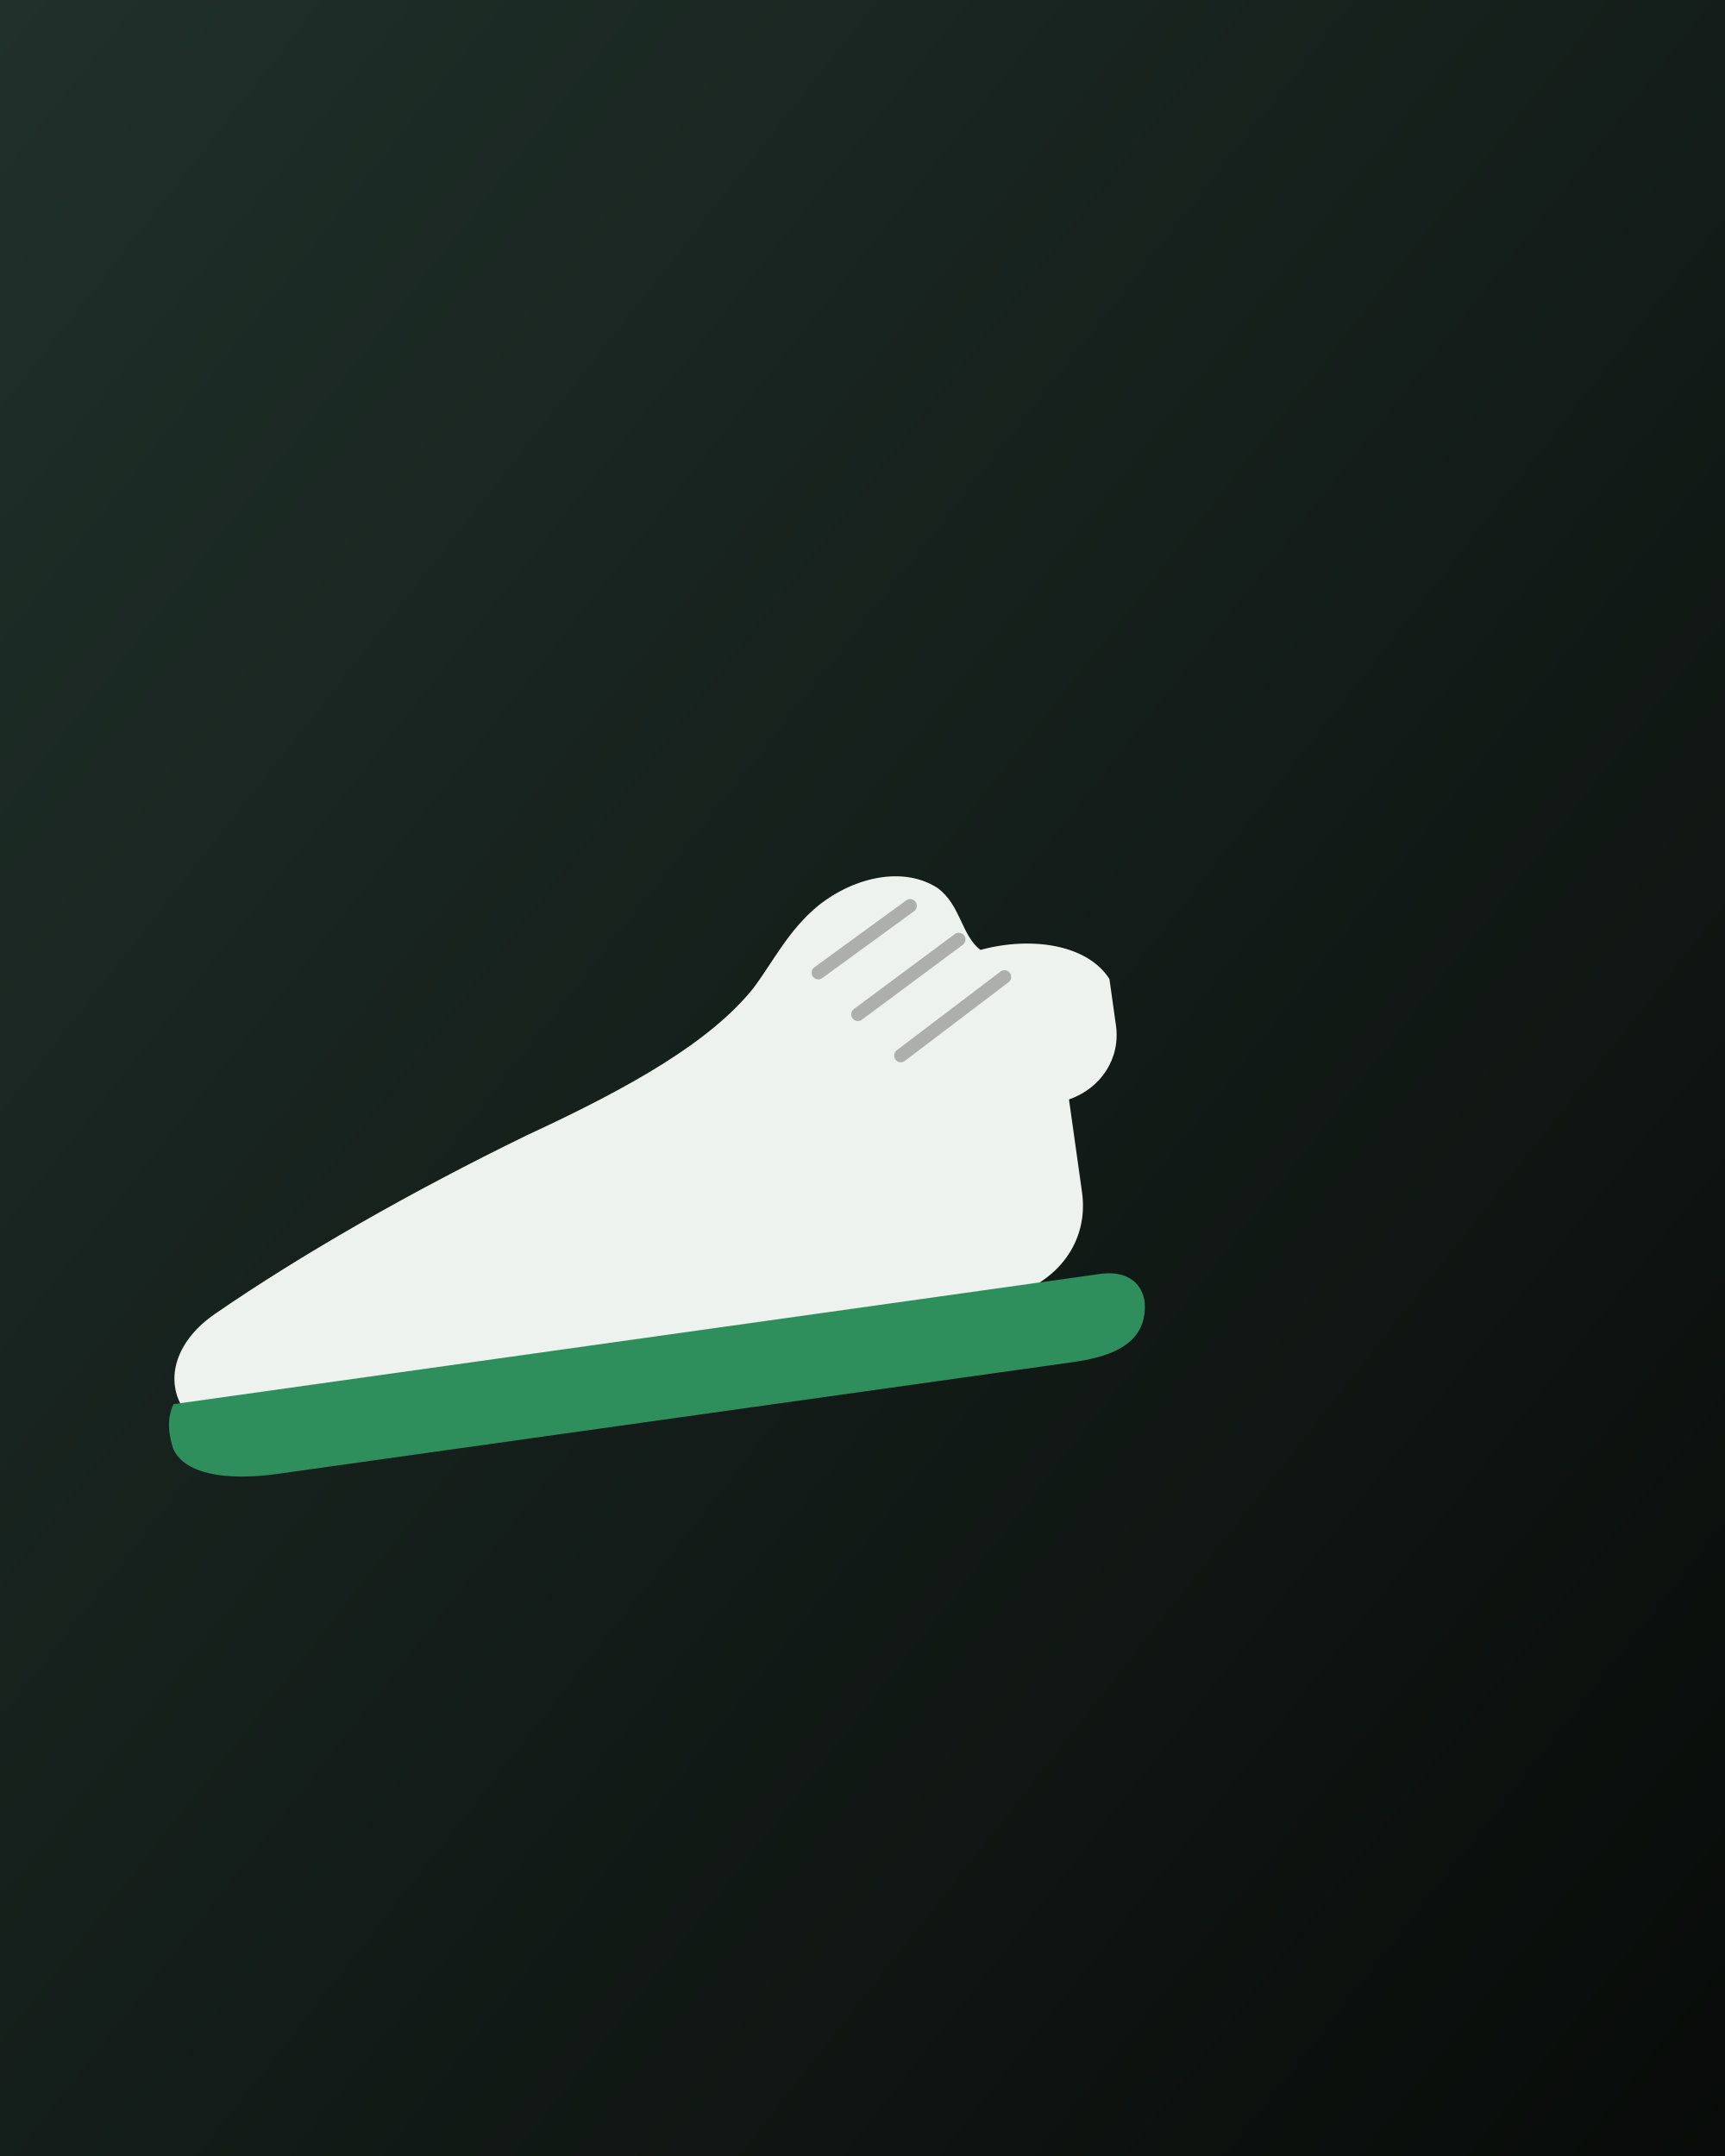
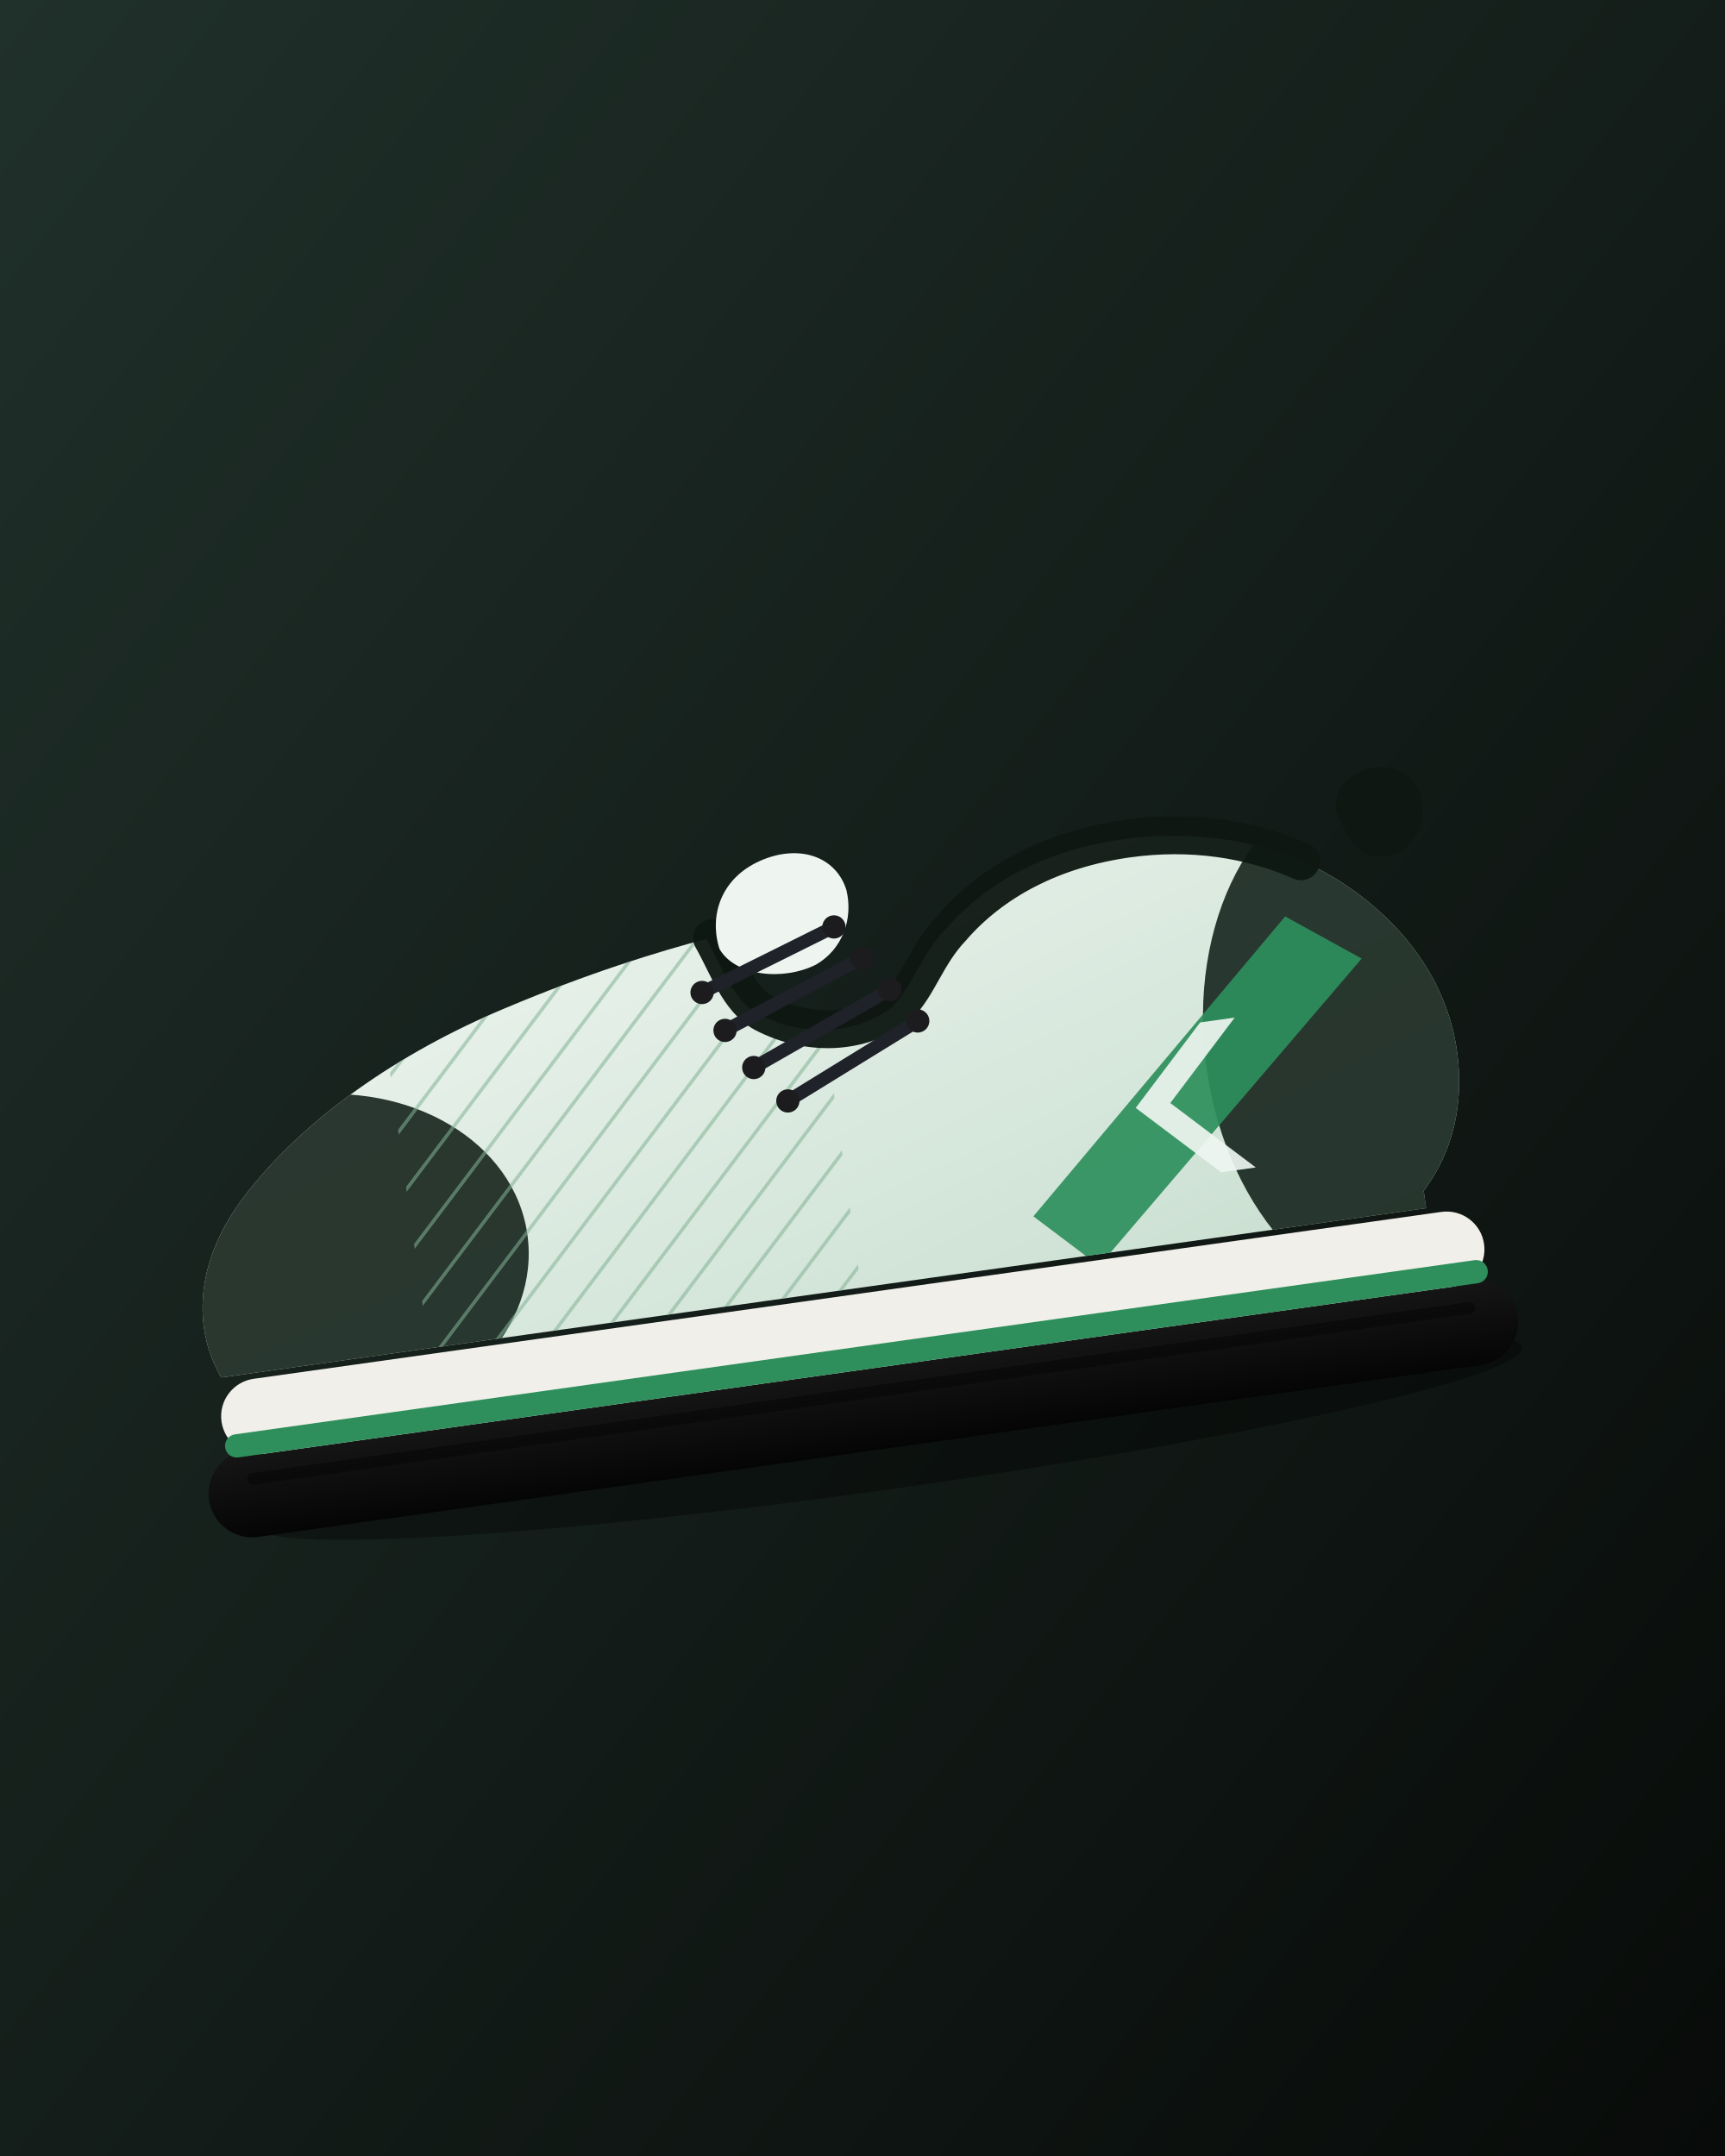
<svg xmlns="http://www.w3.org/2000/svg" viewBox="0 0 800 1000">
  <defs>
-     <linearGradient id="bg" x1="0%" y1="0%" x2="100%" y2="100%">
+     <linearGradient id="pageBg-colorway4svg" x1="0%" y1="0%" x2="100%" y2="100%">
      <stop offset="0%" stop-color="#20302a" />
      <stop offset="100%" stop-color="#080b09" />
    </linearGradient>
  </defs>
-   <rect width="800" height="1000" fill="url(#bg)" />
-   <g transform="translate(40 430) rotate(-8) scale(1.55)" opacity="1">
-     <path d="M8,145 C5,136 10,126 22,120 C50,106 85,92 122,80 C155,70 180,60 195,46 C202,39 208,30 218,24 C230,17 245,16 254,24 C260,30 259,39 264,44 C280,42 296,47 301,58 L301,72 C301,82 294,90 284,92 L284,120 C284,135 273,146 257,148 L40,148 C24,148 11,150 8,145 Z" fill="#eef2ee" />
-     <path d="M215,44 L245,28" stroke="rgba(0,0,0,0.28)" stroke-width="4" stroke-linecap="round" fill="none" />
-     <path d="M225,58 L258,40" stroke="rgba(0,0,0,0.28)" stroke-width="4" stroke-linecap="round" fill="none" />
-     <path d="M236,72 L270,53" stroke="rgba(0,0,0,0.28)" stroke-width="4" stroke-linecap="round" fill="none" />
-     <path d="M6,145 L286,145 C296,145 300,152 297,160 C294,168 285,170 274,170 L34,170 C18,170 6,166 4,158 C3,152 4,148 6,145 Z" fill="#2e8f5c" />
+   <rect width="800" height="1000" fill="url(#pageBg-colorway4svg)" />
+   <g transform="translate(50 420) rotate(-8) scale(1.35)">
+     <defs>
+       <clipPath id="upperClip-colorway4svg">
+         <path d="M16,166 C8,146 14,124 32,106 C56,82 92,64 130,54 C160,46 185,42 202,40 C206,50 208,62 216,68 C230,78 248,80 262,72 C270,66 274,56 284,48 C300,34 322,26 348,26 C378,26 405,36 424,54 C442,71 452,92 452,114 C452,132 446,148 434,160 L434,166 L16,166 Z" />
+       </clipPath>
+       <linearGradient id="baseGrad-colorway4svg" x1="0%" y1="0%" x2="100%" y2="100%">
+         <stop offset="0%" stop-color="#eef5f0" />
+         <stop offset="100%" stop-color="#c9dfd0" />
+       </linearGradient>
+       <linearGradient id="soleGrad-colorway4svg" x1="0%" y1="0%" x2="0%" y2="100%">
+         <stop offset="0%" stop-color="#161616" />
+         <stop offset="100%" stop-color="#050505" />
+       </linearGradient>
+       <pattern id="meshPat-colorway4svg" width="14" height="14" patternUnits="userSpaceOnUse" patternTransform="rotate(45)">
+         <rect width="14" height="14" fill="none" />
+         <line x1="0" y1="0" x2="0" y2="14" stroke="#7fae91" stroke-width="2.4" />
+       </pattern>
+     </defs>
+     <ellipse cx="240" cy="218" rx="220" ry="18" fill="#000000" opacity="0.35" />
+     <rect x="6" y="192" width="454" height="30" rx="15" fill="url(#soleGrad-colorway4svg)" />
+     <rect x="20" y="200" width="426" height="4" rx="2" fill="#000000" opacity="0.35" />
+     <rect x="14" y="168" width="438" height="26" rx="13" fill="#f1efe9" />
+     <rect x="14" y="186" width="438" height="8" rx="4" fill="#2e8f5c" />
+     <path d="M16,166 C8,146 14,124 32,106 C56,82 92,64 130,54 C160,46 185,42 202,40 C206,50 208,62 216,68 C230,78 248,80 262,72 C270,66 274,56 284,48 C300,34 322,26 348,26 C378,26 405,36 424,54 C442,71 452,92 452,114 C452,132 446,148 434,160 L434,166 L16,166 Z" fill="url(#baseGrad-colorway4svg)" />
+     <g clip-path="url(#upperClip-colorway4svg)">
+       <ellipse cx="55" cy="132" rx="72" ry="58" fill="#15241c" opacity="0.9" />
+       <ellipse cx="432" cy="108" rx="66" ry="92" fill="#15241c" opacity="0.9" />
+       <rect x="88" y="36" width="150" height="150" fill="url(#meshPat-colorway4svg)" opacity="0.55" />
+       <polygon points="300,150 400,60 424,78 320,170" fill="#2e8f5c" opacity="0.92" />
+     </g>
+     <path d="M204,40 C208,50 210,62 218,68 C232,78 250,80 264,72 C272,66 276,56 286,48 C302,34 324,26 350,26 C372,26 392,32 408,42" fill="none" stroke="#0e1712" stroke-width="13" stroke-linecap="round" opacity="0.95" />
+     <path d="M206,44 C204,32 210,20 224,16 C238,12 250,18 252,30 C253,40 248,50 238,54 C226,58 210,54 206,44 Z" fill="#eef5f0" />
+     <path d="M198,58 L246,42" stroke="#20222a" stroke-width="4.5" stroke-linecap="round" fill="none" />
+     <path d="M204,72 L254,54" stroke="#20222a" stroke-width="4.5" stroke-linecap="round" fill="none" />
+     <path d="M212,86 L262,66" stroke="#20222a" stroke-width="4.5" stroke-linecap="round" fill="none" />
+     <path d="M222,99 L270,78" stroke="#20222a" stroke-width="4.5" stroke-linecap="round" fill="none" />
+     <circle cx="198" cy="58" r="4" fill="#1c1c1e" />
+     <circle cx="204" cy="72" r="4" fill="#1c1c1e" />
+     <circle cx="212" cy="86" r="4" fill="#1c1c1e" />
+     <circle cx="222" cy="99" r="4" fill="#1c1c1e" />
+     <circle cx="246" cy="42" r="4" fill="#1c1c1e" />
+     <circle cx="254" cy="54" r="4" fill="#1c1c1e" />
+     <circle cx="262" cy="66" r="4" fill="#1c1c1e" />
+     <circle cx="270" cy="78" r="4" fill="#1c1c1e" />
+     <path d="M424,32 C420,24 424,16 434,14 C444,12 452,18 452,28 C452,38 444,46 434,44 C428,43 426,38 424,32 Z" fill="#0e1712" />
+     <polygon points="340,118 366,92 378,92 352,118 378,144 366,144" fill="#eef5f0" opacity="0.92" />
  </g>
</svg>
